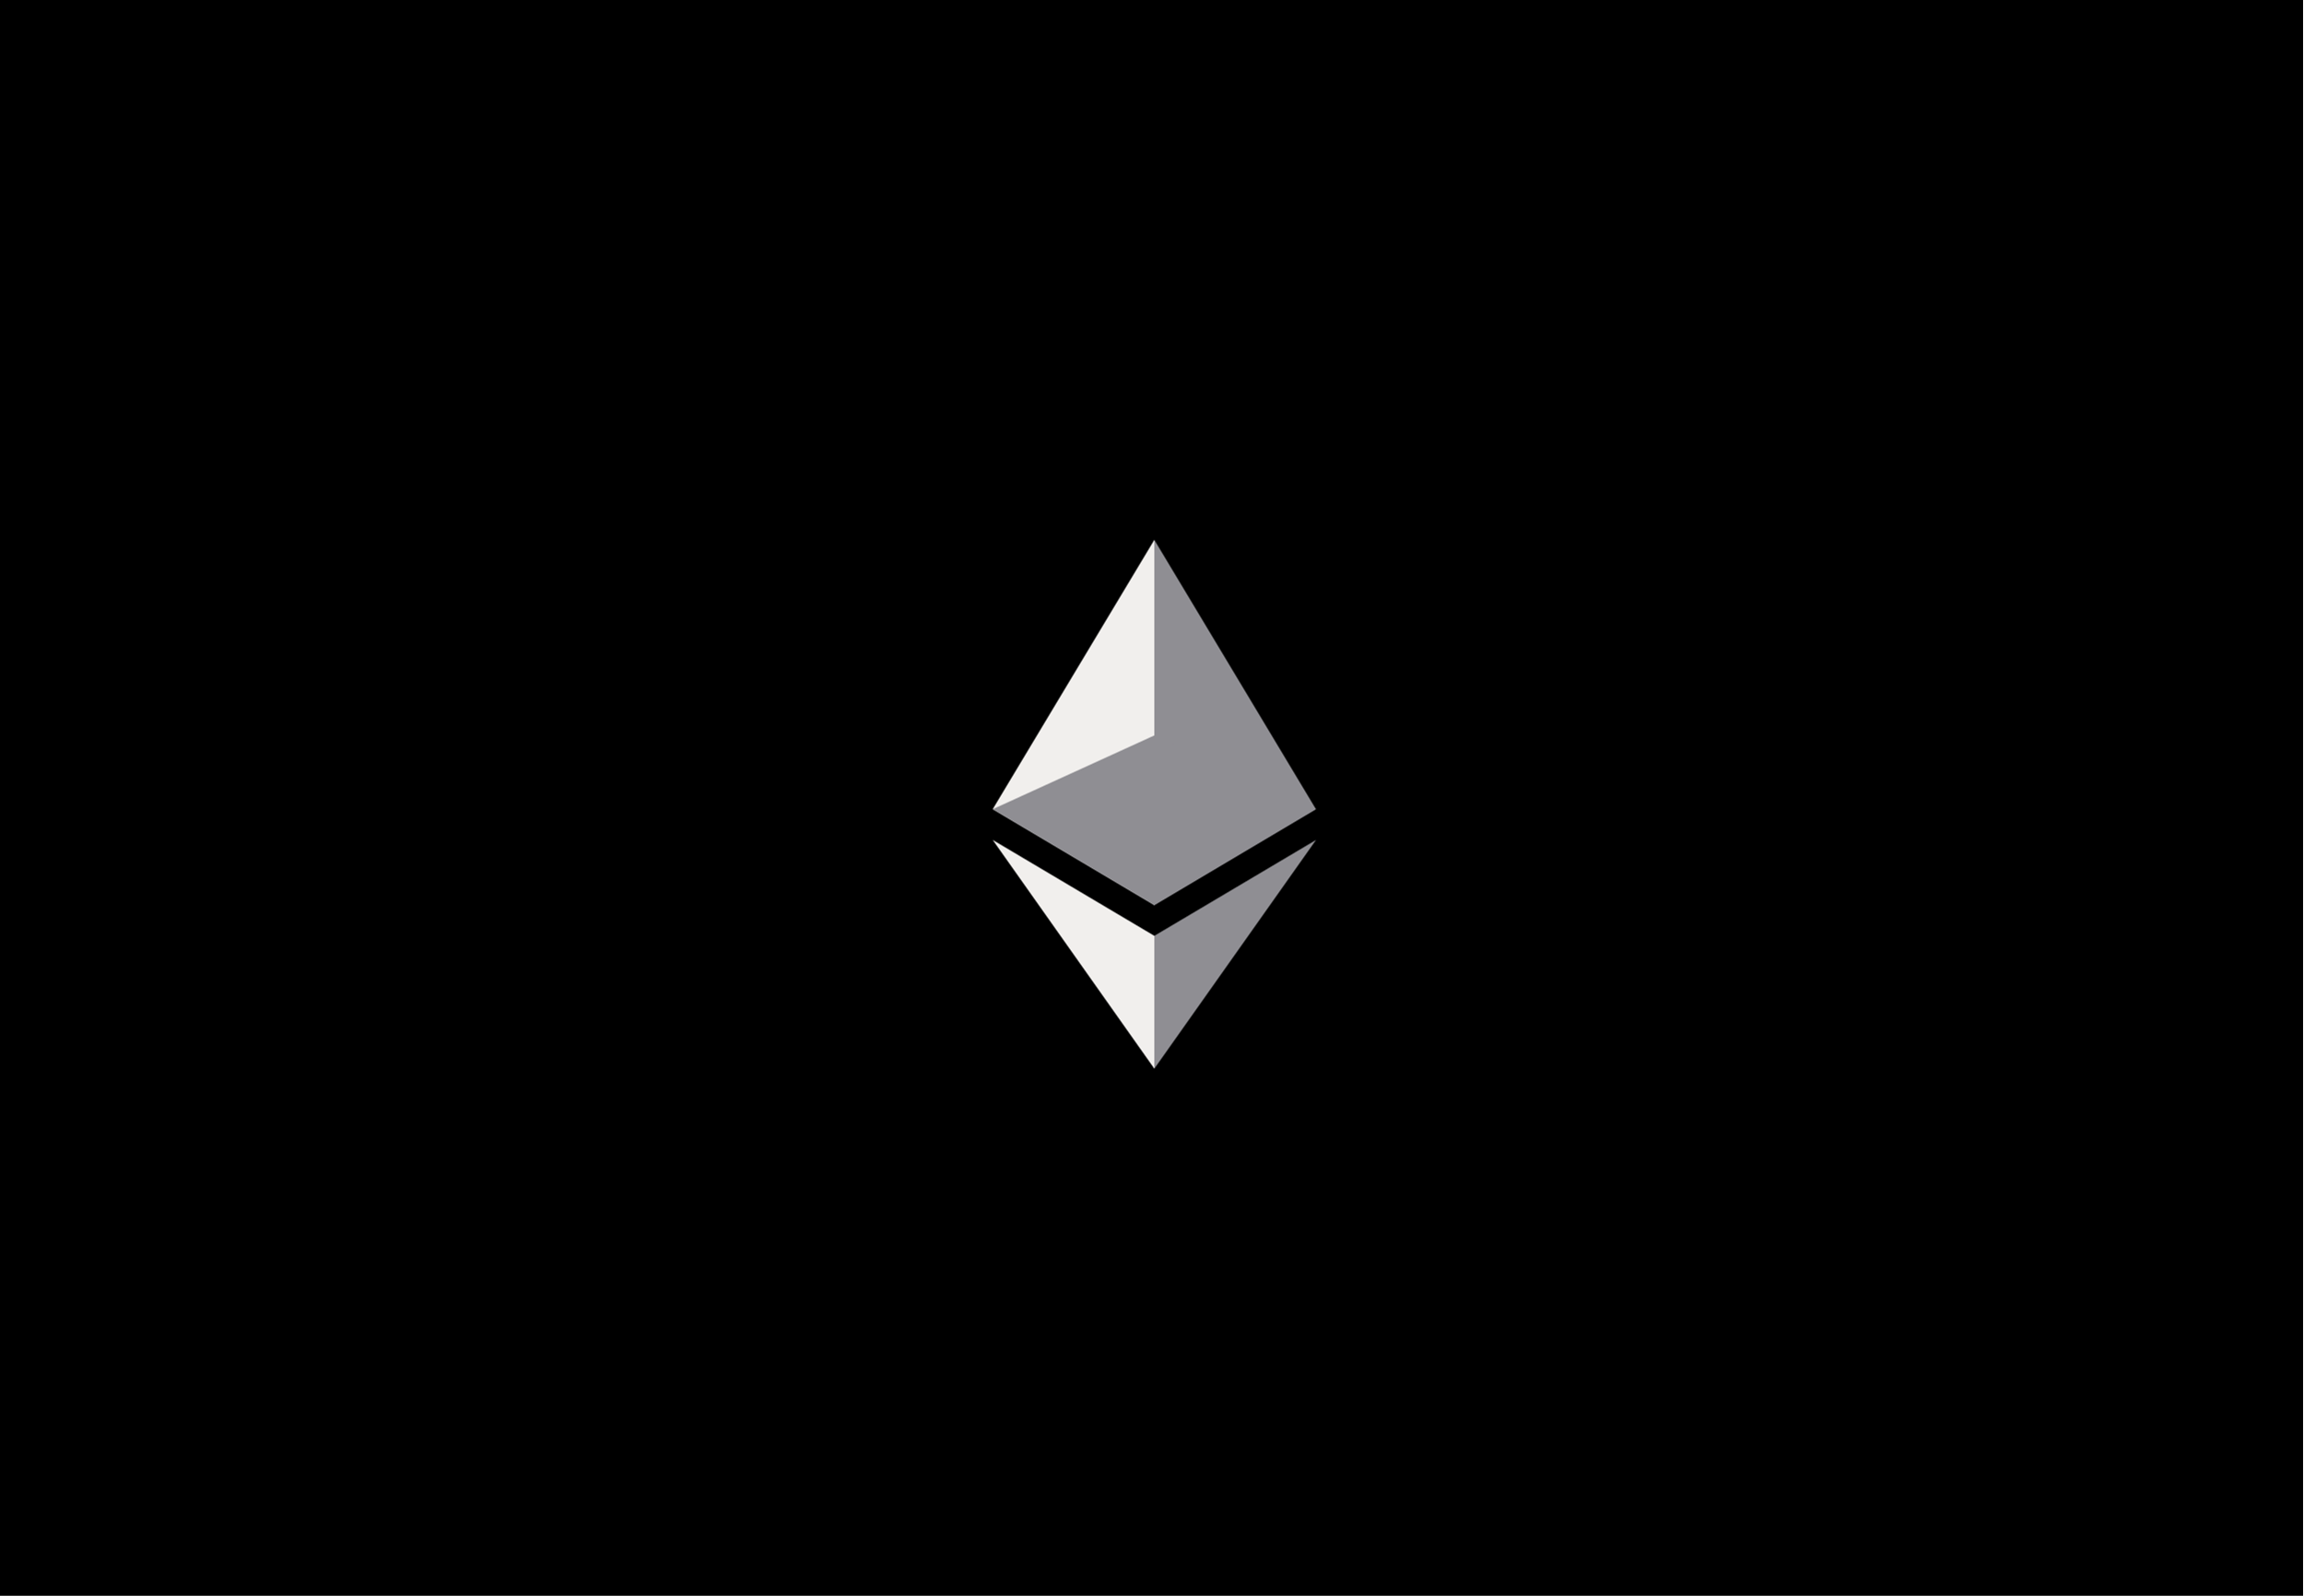
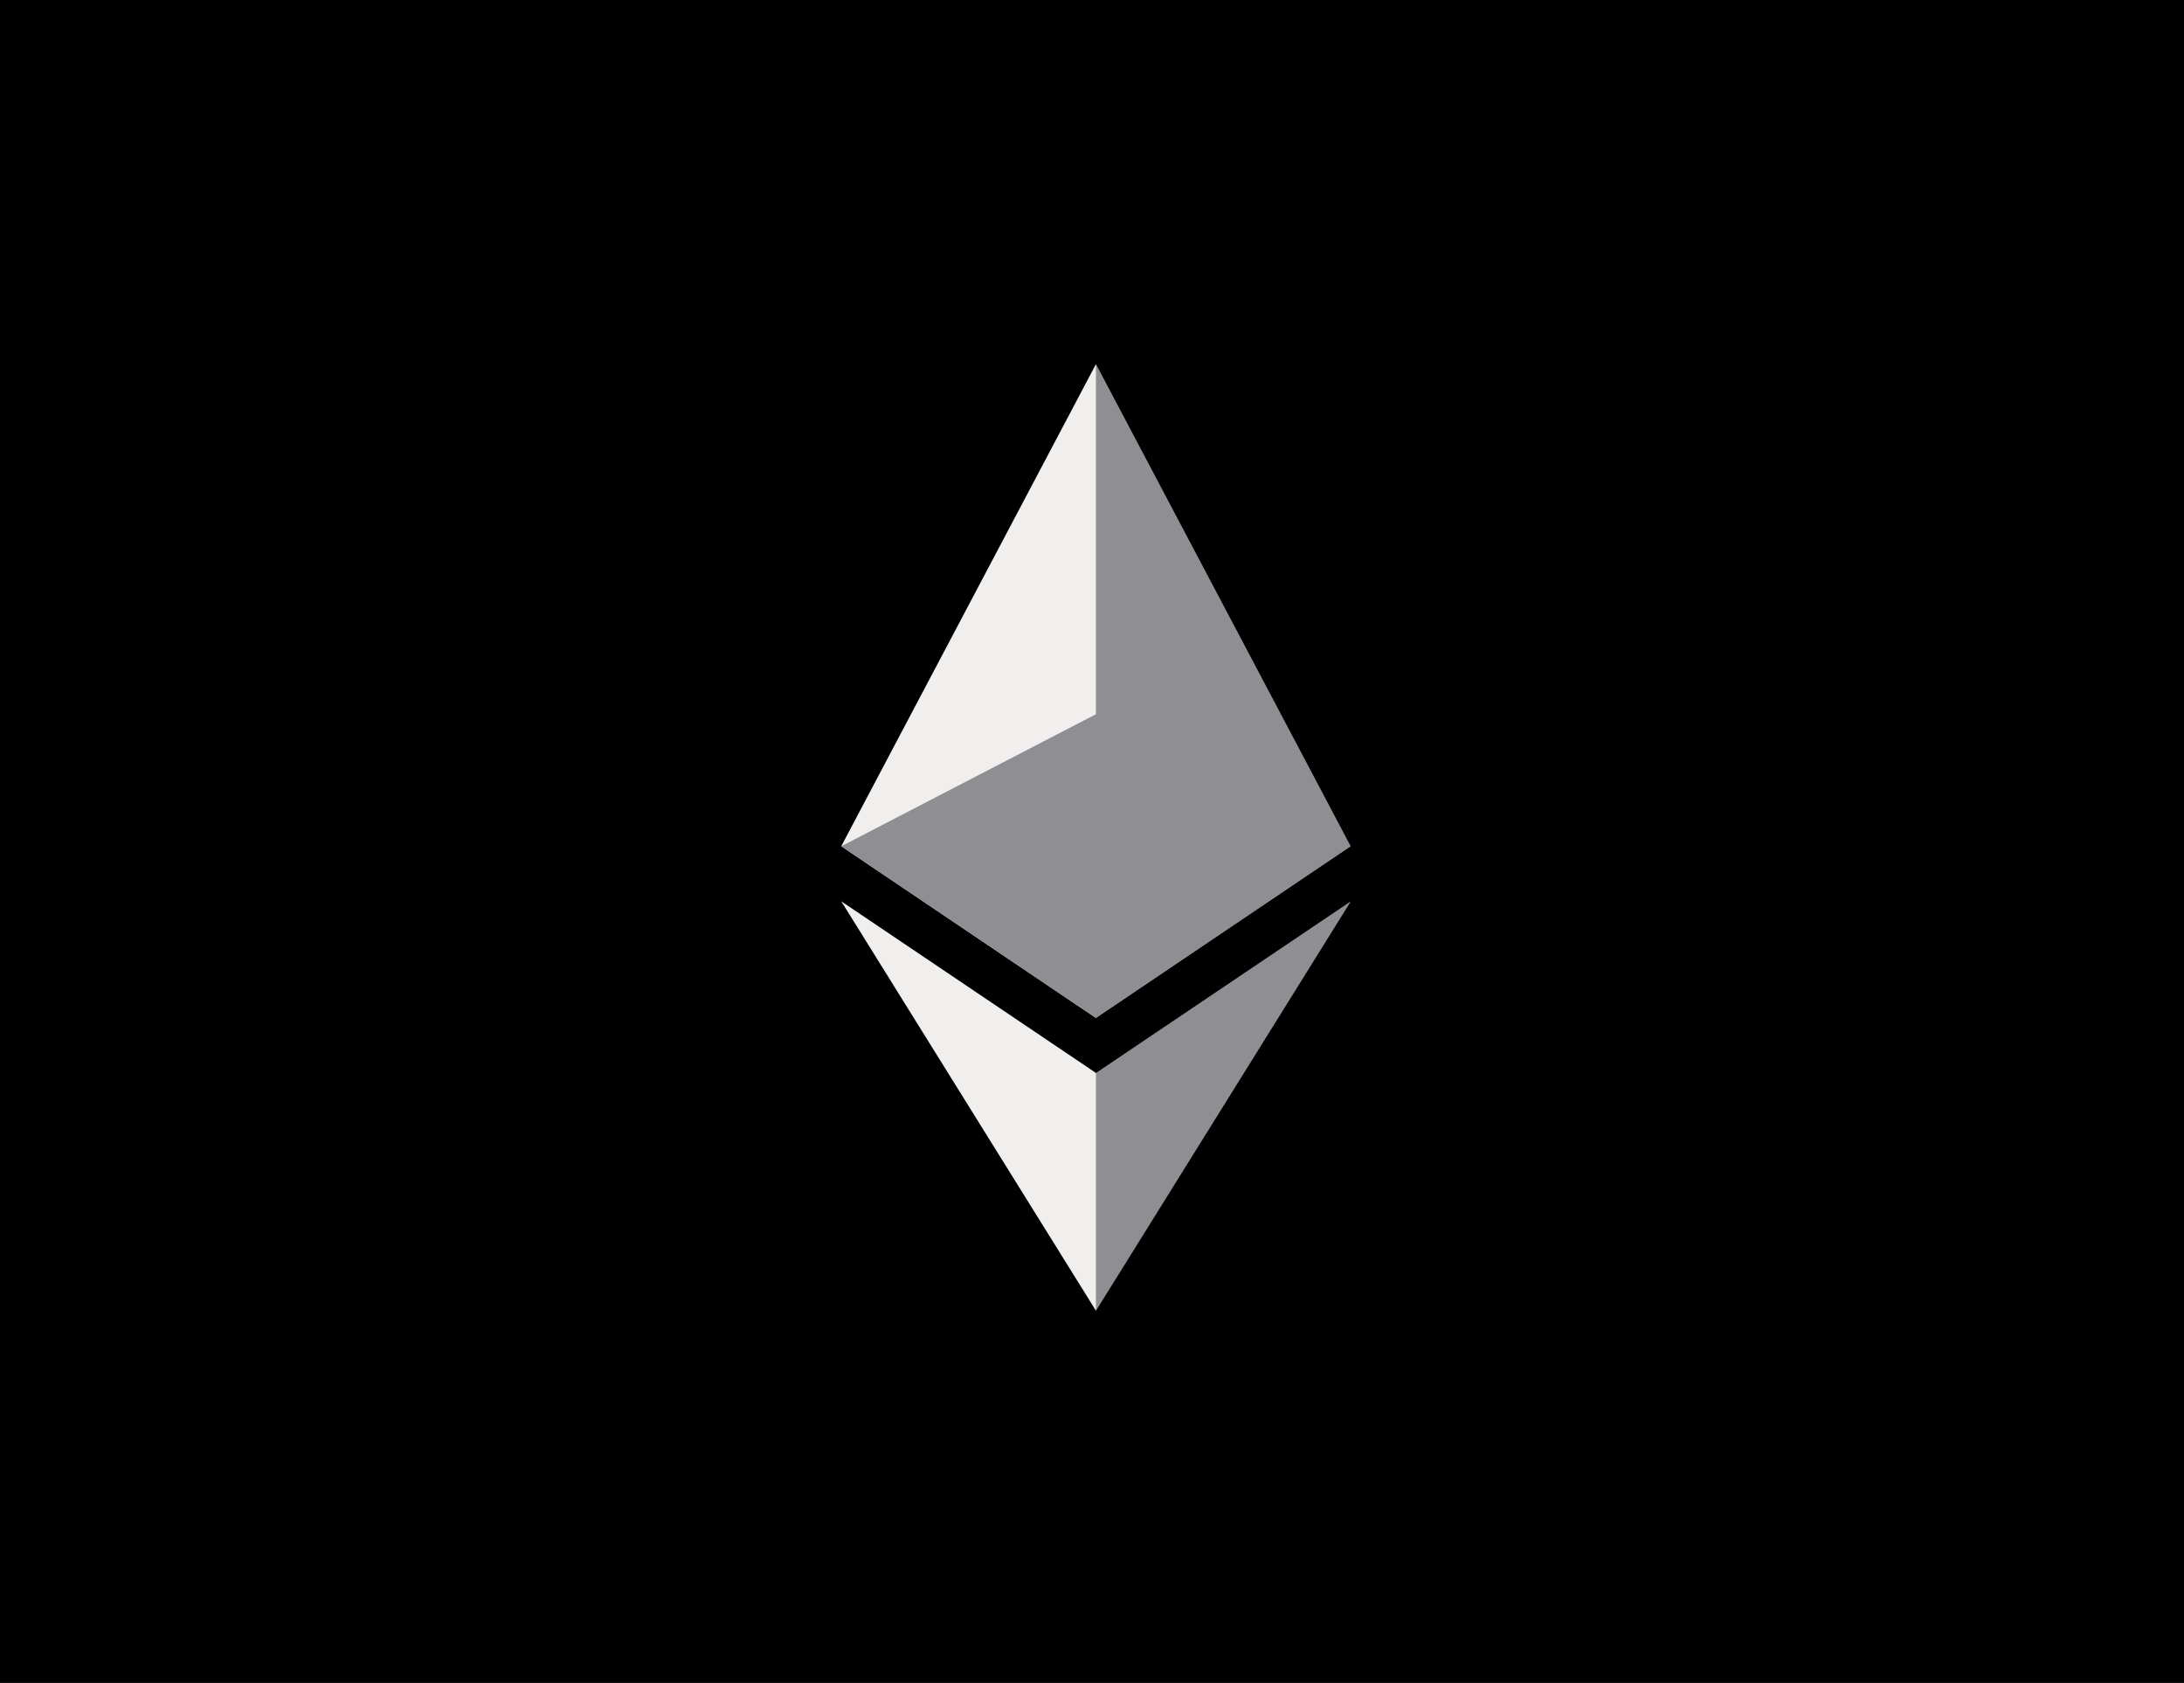
- <svg xmlns="http://www.w3.org/2000/svg" width="290" height="201" fill="none" viewBox="0 0 290 201">
-   <path fill="#000" d="M0 0h290v201H0z" />
-   <path fill="#8F8E93" d="m145.351 68-.445 1.518v44.042l.445.446 20.351-12.084L145.351 68Z" />
-   <path fill="#F1EFED" d="M145.351 68 125 101.922l20.351 12.084V68Z" />
-   <path fill="#8F8E93" d="m145.352 117.875-.25.307v15.689l.25.735 20.363-28.809-20.363 12.078Z" />
-   <path fill="#F1EFED" d="M145.351 134.606v-16.731L125 105.797l20.351 28.809Z" />
-   <path fill="#8F8E93" d="m145.352 114.002 20.35-12.085-20.35-9.292v21.377ZM125 101.925l20.351 12.084V92.633L125 101.925Z" />
+ <svg xmlns="http://www.w3.org/2000/svg" width="270" height="208" fill="none" viewBox="0 0 270 208">
+   <path fill="#000" d="M0 0h270v208H0V0Z" />
+   <path fill="#8F8E93" d="m135.49 45-.688 2.666v77.365l.688.783 31.489-21.227L135.49 45Z" />
+   <path fill="#F1EFED" d="M135.49 45 104 104.587l31.49 21.228V45Z" />
+   <path fill="#8F8E93" d="m135.491 132.611-.387.539v27.559l.387 1.291L167 111.394l-31.509 21.217Z" />
+   <path fill="#F1EFED" d="M135.49 162v-29.389L104 111.394 135.49 162Z" />
+   <path fill="#8F8E93" d="m135.491 125.806 31.49-21.227-31.49-16.323v37.55ZM104 104.593l31.489 21.227V88.27L104 104.593Z" />
</svg>
